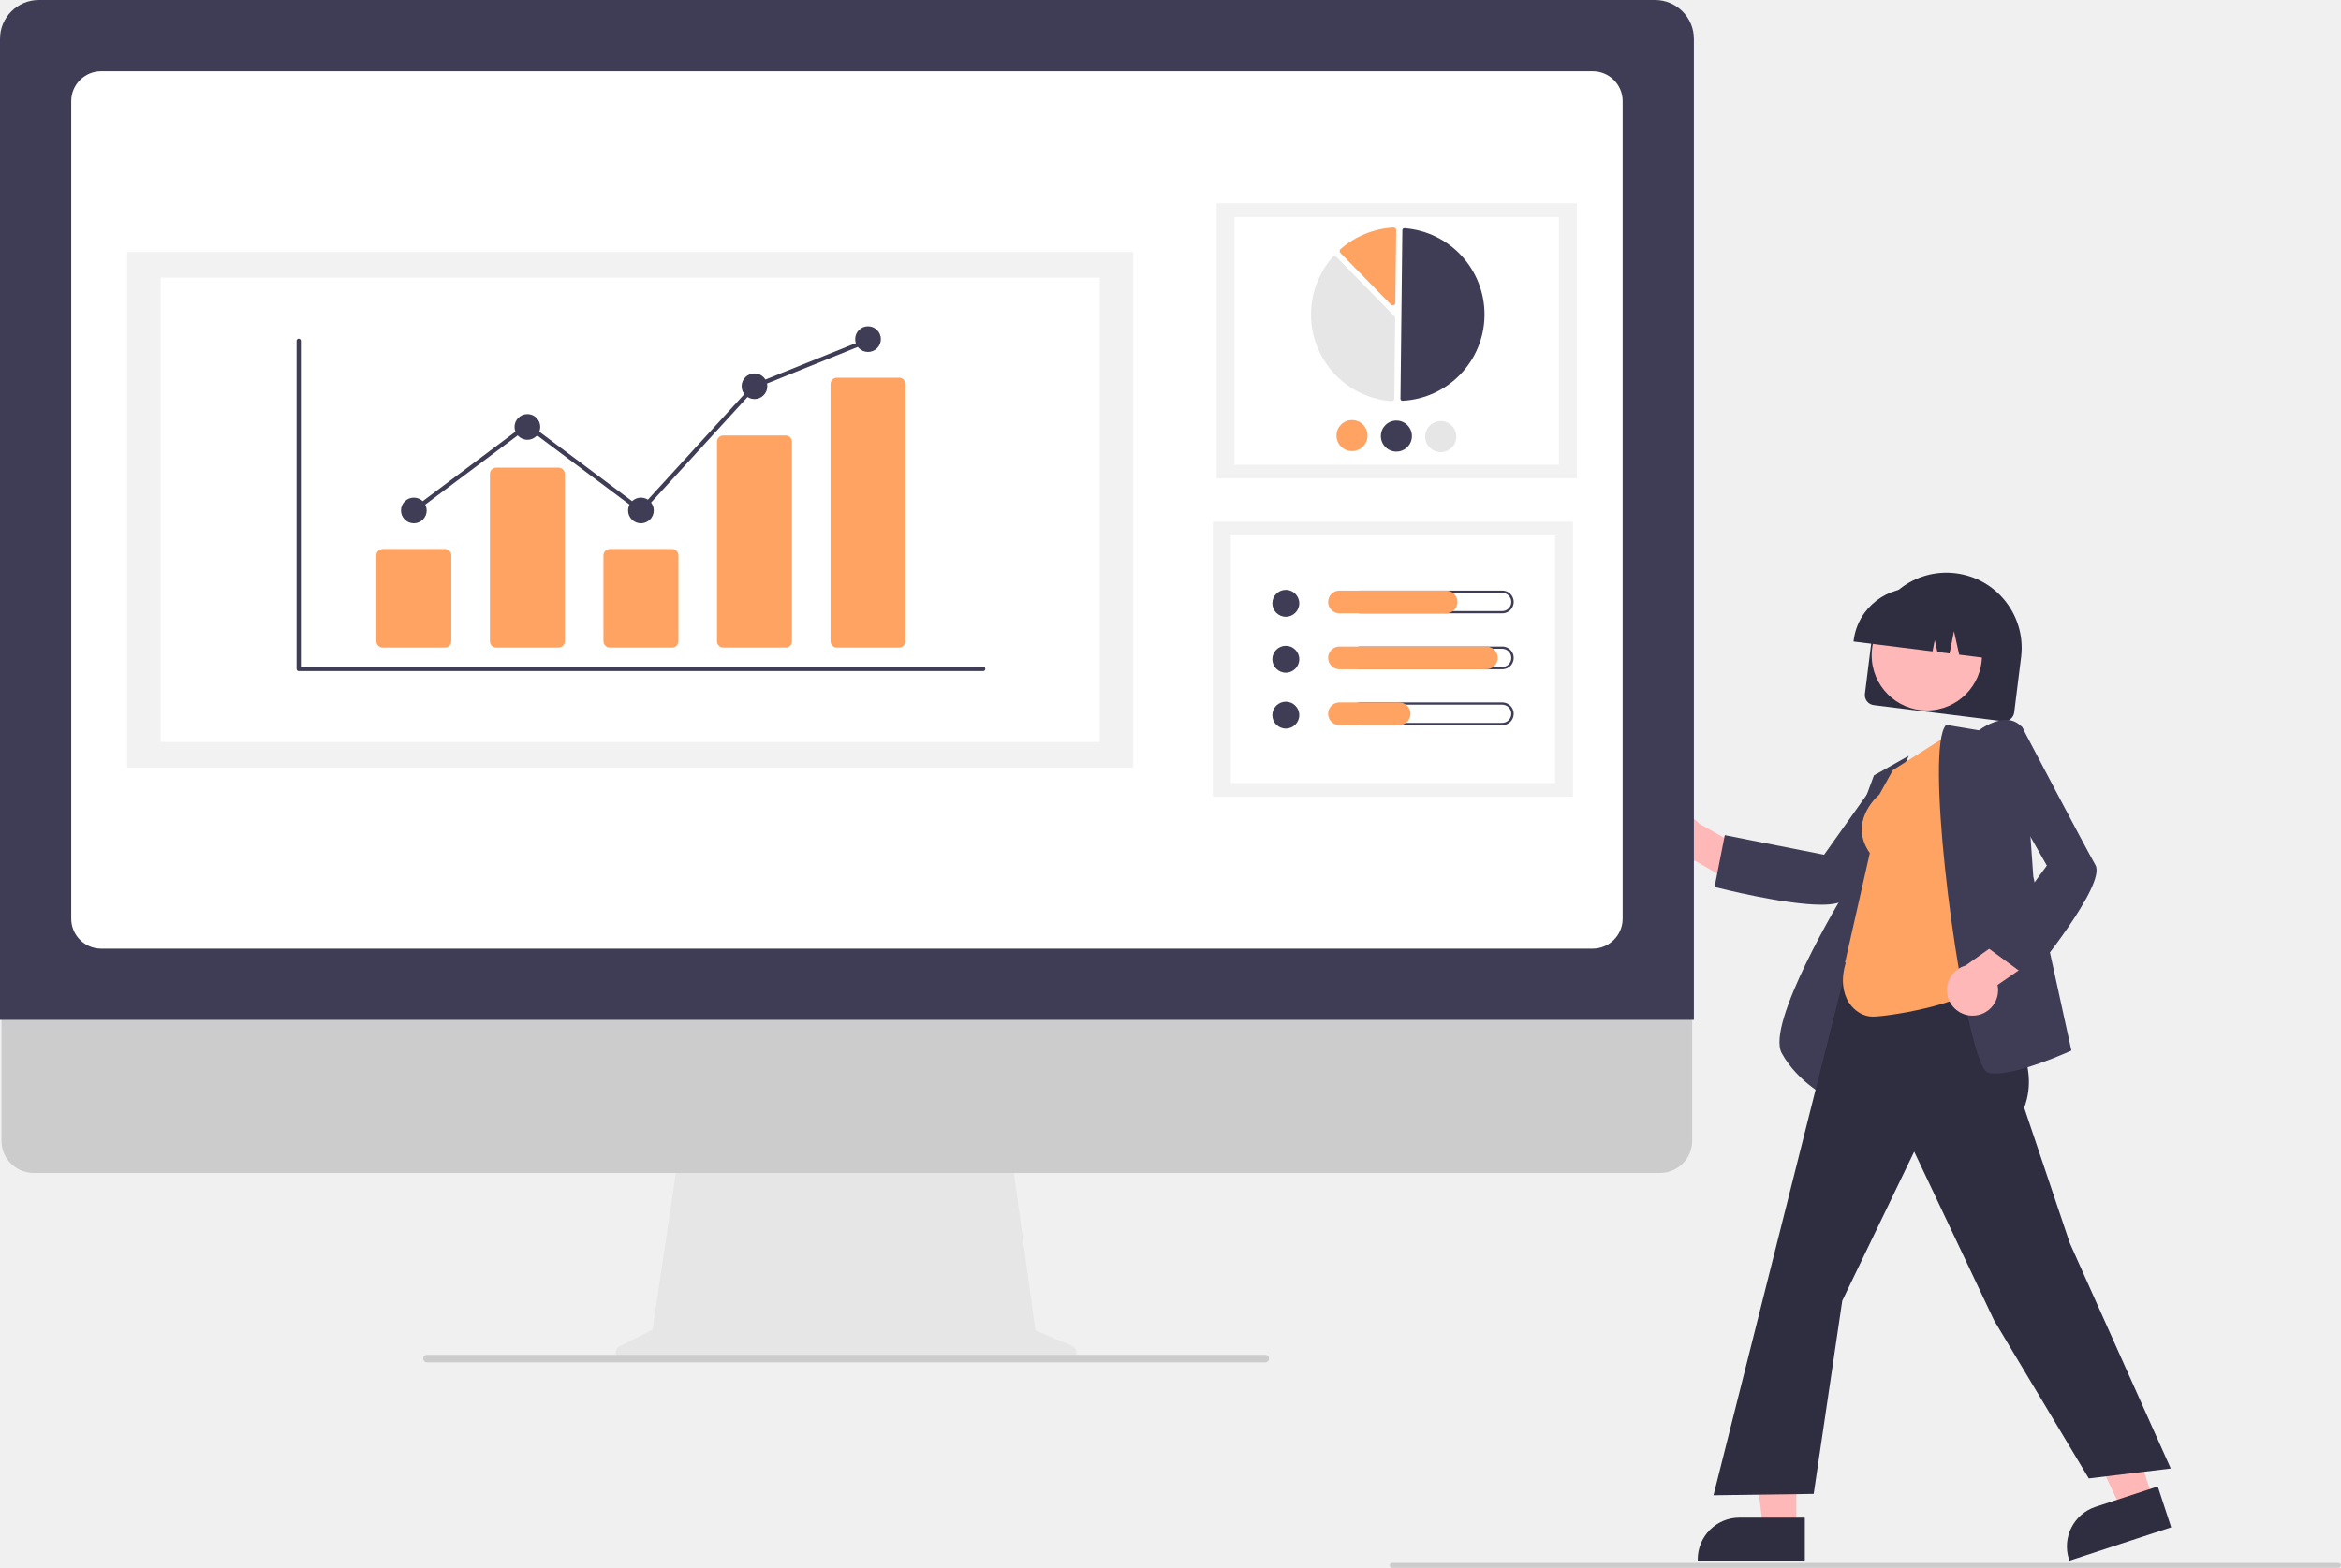
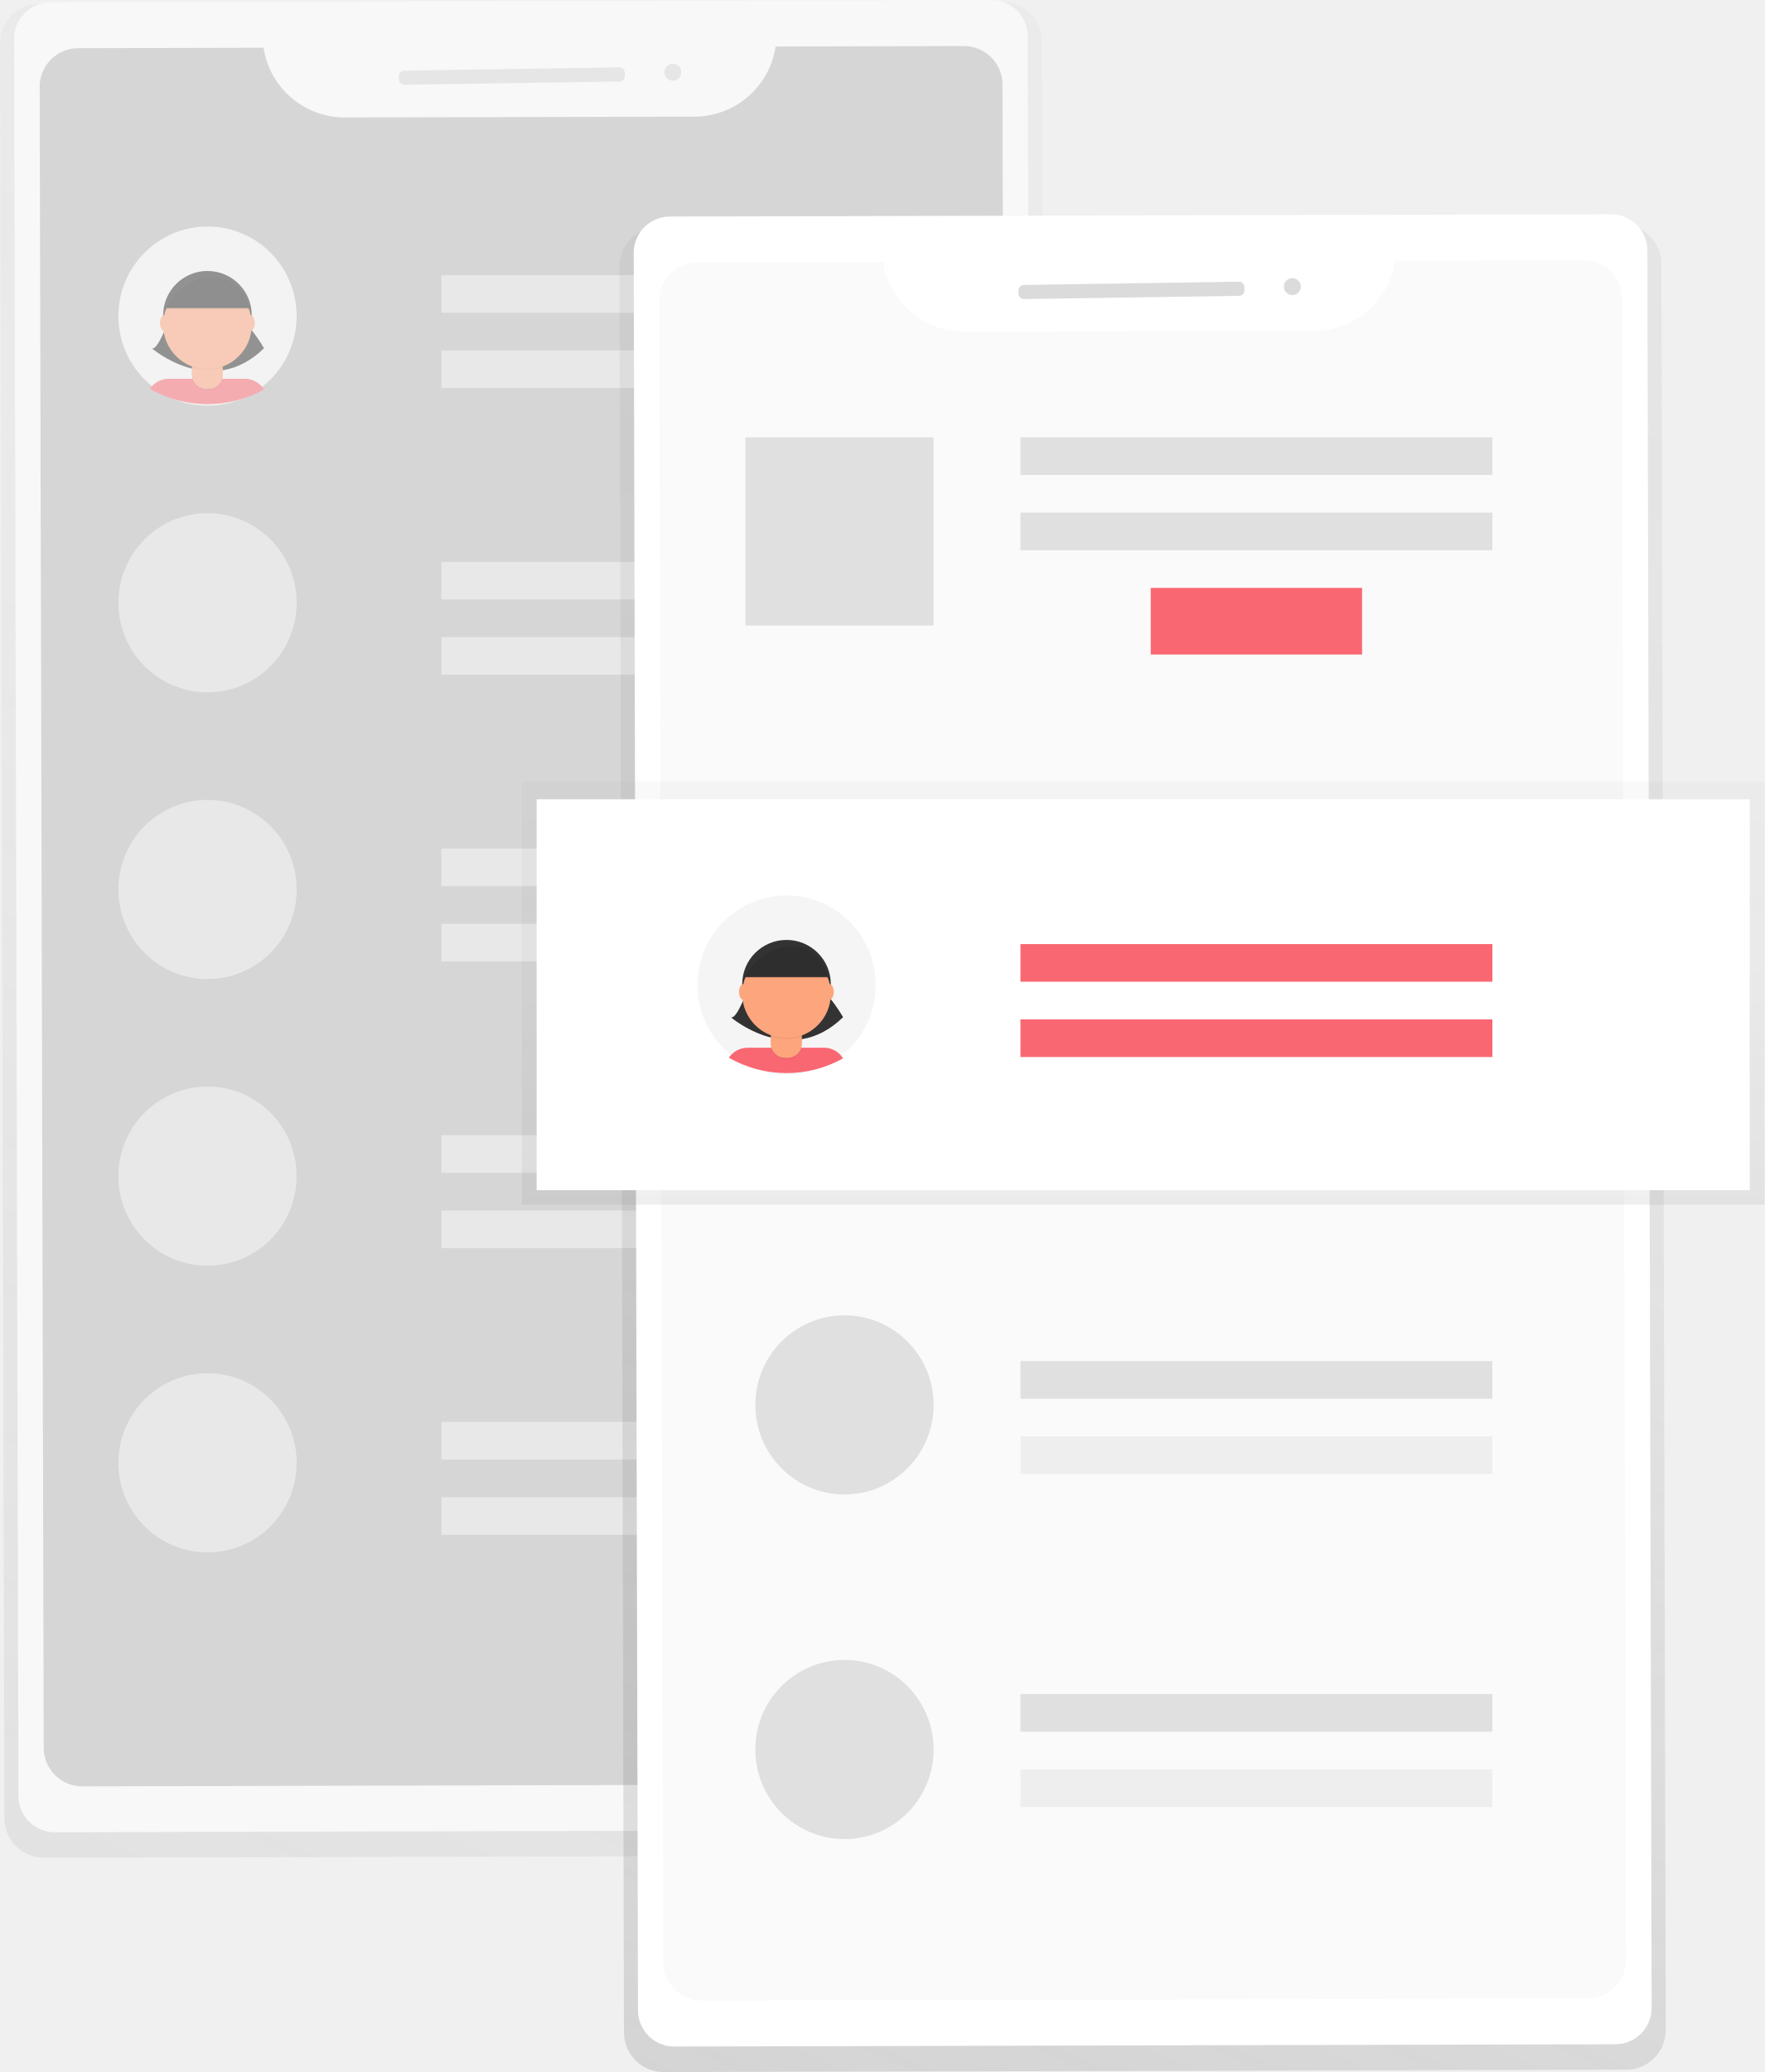
- <svg xmlns="http://www.w3.org/2000/svg" id="fab53ecb-c04a-44eb-8d92-23f87bdb6c81" data-name="Layer 1" width="942.547" height="631.439" viewBox="0 0 942.547 631.439">
-   <path d="M879.59,413.72l2.798-22.427a30.285,30.285,0,0,1,60.103,7.498l-2.798,22.427a4.073,4.073,0,0,1-4.54,3.533l-52.03-6.491A4.073,4.073,0,0,1,879.59,413.72Z" transform="translate(-128.7264 -134.2805)" fill="#2f2e41" />
-   <circle cx="775.786" cy="263.927" r="22.204" fill="#ffb8b8" />
-   <path d="M875.055,392.201a23.984,23.984,0,0,1,26.738-20.806l4.486.56a23.983,23.983,0,0,1,20.806,26.738l-.056.449-9.479-1.183-2.104-9.456L913.67,397.474l-4.899-.611-1.061-4.771-.896,4.527-31.815-3.969Z" transform="translate(-128.7264 -134.2805)" fill="#2f2e41" />
-   <path d="M795.916,477.411a10.228,10.228,0,0,0,15.284,3.515L831.367,492.74l10.168-10.504-28.714-16.283a10.283,10.283,0,0,0-16.905,11.459Z" transform="translate(-128.7264 -134.2805)" fill="#ffb8b8" />
-   <path d="M862.013,498.639c-14.875,0-41.052-6.659-42.501-7.031l-.458-.117,4.12-20.859,39.982,7.897,21.721-30.587,24.937-2.535-.696.916c-.324.427-32.47,42.743-37.472,49.842C870.382,497.956,866.776,498.639,862.013,498.639Z" transform="translate(-128.7264 -134.2805)" fill="#3f3d56" />
-   <path d="M866.001,576.928l-.595-.284c-.127-.061-12.765-6.208-19.311-18.209-6.515-11.944,23.983-62.612,26.117-66.128l.031-16.091L883.213,446.595l13.992-7.908L885.192,466.716Z" transform="translate(-128.7264 -134.2805)" fill="#3f3d56" />
-   <polygon points="723.257 615.591 709.885 615.59 703.523 564.011 723.259 564.012 723.257 615.591" fill="#ffb8b8" />
-   <path d="M855.393,762.833l-43.118-.002v-.545A16.784,16.784,0,0,1,829.058,745.504h.001l26.335.001Z" transform="translate(-128.7264 -134.2805)" fill="#2f2e41" />
-   <polygon points="866.891 603.872 854.184 608.035 832.077 561.002 850.832 554.857 866.891 603.872" fill="#ffb8b8" />
-   <path d="M1002.895,749.408,961.92,762.833l-.17-.518a16.784,16.784,0,0,1,10.722-21.174l.001-0,25.026-8.199Z" transform="translate(-128.7264 -134.2805)" fill="#2f2e41" />
-   <path d="M969.726,729.72l-38.12-63.641L899.426,598.086l-28.958,60.061-11.504,77.788-40.343.561.159-.631L880.517,490.553l48.352,7.224-2.201,31.916,1.311,1.864c10.923,15.517,22.216,31.56,15.739,48.854l18.362,54.522,40.646,90.786Z" transform="translate(-128.7264 -134.2805)" fill="#2f2e41" />
-   <path d="M882.726,543.72c-7.006,0-15-8-10.853-21.658l-.269-.194,9.961-44.008c-8.693-12.432,2.768-22.691,3.842-23.608l5.471-9.847,24.138-15.308L927.229,530.57l-.181.173C918.228,539.182,888.604,543.72,882.726,543.72Z" transform="translate(-128.7264 -134.2805)" fill="#ffa363" />
-   <path d="M932.159,566.617a11.881,11.881,0,0,1-2.851-.302c-.939-.235-2.458-1.431-4.807-9.077-9.336-30.397-20.359-121.86-12.351-130.811l.183-.205,13.149,2.191c1.093-.807,6.829-4.811,12.121-4.114a8.033,8.033,0,0,1,5.497,3.249l.091.119,4.189,59.594,15.346,70.131-.368.167C961.466,557.966,942.303,566.617,932.159,566.617Z" transform="translate(-128.7264 -134.2805)" fill="#3f3d56" />
-   <path d="M923.317,543.324a10.228,10.228,0,0,0,9.662-12.353l19.249-13.258-5.204-13.662-26.92,19.104a10.283,10.283,0,0,0,3.212,20.169Z" transform="translate(-128.7264 -134.2805)" fill="#ffb8b8" />
-   <path d="M945.876,528.337l-17.146-12.573,24.101-32.864L934.336,450.261l8.275-23.661.535,1.019c.249.475,24.948,47.527,29.257,55.067,4.483,7.844-24.97,43.761-26.226,45.285Z" transform="translate(-128.7264 -134.2805)" fill="#3f3d56" />
-   <path d="M560.206,676.255l-14.592-6.144-10.01-73.151H402.299L391.449,669.812l-13.055,6.527a3.1,3.1,0,0,0,1.387,5.873H559.003A3.1,3.1,0,0,0,560.206,676.255Z" transform="translate(-128.7264 -134.2805)" fill="#e6e6e6" />
-   <path d="M797.098,606.692H142.268a12.973,12.973,0,0,1-12.944-12.973V501.379h680.718v92.34A12.974,12.974,0,0,1,797.098,606.692Z" transform="translate(-128.7264 -134.2805)" fill="#ccc" />
-   <path d="M810.726,545.021h-682V149.92A15.657,15.657,0,0,1,144.366,134.28H795.087a15.657,15.657,0,0,1,15.64,15.639Z" transform="translate(-128.7264 -134.2805)" fill="#3f3d56" />
-   <path d="M769.993,516.344H169.46a12.07,12.07,0,0,1-12.057-12.057v-329.274a12.071,12.071,0,0,1,12.057-12.057H769.993a12.071,12.071,0,0,1,12.057,12.057v329.274A12.07,12.07,0,0,1,769.993,516.344Z" transform="translate(-128.7264 -134.2805)" fill="#fff" />
-   <path d="M638.146,682.975l-337.448,0a1.567,1.567,0,0,1-1.539-1.134,1.529,1.529,0,0,1,1.477-1.919l337.385,0a1.615,1.615,0,0,1,1.616,1.194A1.528,1.528,0,0,1,638.146,682.975Z" transform="translate(-128.7264 -134.2805)" fill="#ccc" />
-   <rect x="489.86" y="81.909" width="144.996" height="110.773" fill="#f2f2f2" />
-   <rect x="497.065" y="87.414" width="130.586" height="99.765" fill="#fff" />
-   <path d="M693.377,295.695q.026 0.0.052-.001a34.817,34.817,0,0,0,.779-69.489.794.794,0,0,0-.601.208.786.786,0,0,0-.257.576l-.761,67.902a.797.797,0,0,0,.788.804Z" transform="translate(-128.7264 -134.2805)" fill="#3f3d56" />
-   <path d="M666.072,237.433a1.025,1.025,0,0,1,.72.307l23.376,23.906a1.014,1.014,0,0,1,.291.725l-.364,32.491a1.011,1.011,0,0,1-.33.74,1.026,1.026,0,0,1-.771.268,35.044,35.044,0,0,1-23.7-58.091,1.026,1.026,0,0,1,.741-.347Q666.053,237.433,666.072,237.433Z" transform="translate(-128.7264 -134.2805)" fill="#e6e6e6" />
-   <path d="M689.842,225.927a1.029,1.029,0,0,1,.699.286,1.011,1.011,0,0,1,.314.748l-.329,29.316a1.021,1.021,0,0,1-1.75.702L668.378,236.118a1.023,1.023,0,0,1,.055-1.482,35.118,35.118,0,0,1,21.346-8.708C689.8,225.927,689.821,225.927,689.842,225.927Z" transform="translate(-128.7264 -134.2805)" fill="#ffa363" />
-   <path d="M679.334,309.775a6.253,6.253,0,1,1-6.183-6.323A6.261,6.261,0,0,1,679.334,309.775Z" transform="translate(-128.7264 -134.2805)" fill="#ffa363" />
-   <path d="M697.199,309.976a6.253,6.253,0,1,1-6.183-6.323A6.261,6.261,0,0,1,697.199,309.976Z" transform="translate(-128.7264 -134.2805)" fill="#3f3d56" />
-   <path d="M715.065,310.176a6.253,6.253,0,1,1-6.183-6.323A6.261,6.261,0,0,1,715.065,310.176Z" transform="translate(-128.7264 -134.2805)" fill="#e6e6e6" />
-   <rect x="488.333" y="210.116" width="144.996" height="110.773" fill="#f2f2f2" />
-   <rect x="495.538" y="215.621" width="130.586" height="99.765" fill="#fff" />
-   <circle cx="517.695" cy="242.988" r="5.422" fill="#3f3d56" />
-   <path d="M733.539,373.049a3.677,3.677,0,1,1,0,7.354H676.513a3.677,3.677,0,1,1,0-7.354h57.026m0-.901H676.513a4.578,4.578,0,1,0,0,9.155h57.026a4.578,4.578,0,1,0,0-9.155Z" transform="translate(-128.7264 -134.2805)" fill="#3f3d56" />
-   <path d="M711.038,381.304h-42.928a4.578,4.578,0,1,1,0-9.155h42.928a4.578,4.578,0,0,1,0,9.155Z" transform="translate(-128.7264 -134.2805)" fill="#ffa363" />
-   <circle cx="517.695" cy="265.503" r="5.422" fill="#3f3d56" />
-   <path d="M733.539,395.564a3.677,3.677,0,1,1,0,7.354H676.513a3.677,3.677,0,1,1,0-7.354h57.026m0-.901H676.513a4.578,4.578,0,1,0,0,9.155h57.026a4.578,4.578,0,1,0,0-9.155Z" transform="translate(-128.7264 -134.2805)" fill="#3f3d56" />
-   <path d="M727.248,403.819h-59.139a4.578,4.578,0,1,1,0-9.155h59.139a4.578,4.578,0,0,1,0,9.155Z" transform="translate(-128.7264 -134.2805)" fill="#ffa363" />
-   <circle cx="517.695" cy="288.018" r="5.422" fill="#3f3d56" />
-   <path d="M733.539,418.079a3.677,3.677,0,1,1,0,7.354H676.513a3.677,3.677,0,1,1,0-7.354h57.026m0-.901H676.513a4.578,4.578,0,1,0,0,9.155h57.026a4.578,4.578,0,1,0,0-9.155Z" transform="translate(-128.7264 -134.2805)" fill="#3f3d56" />
-   <path d="M692.125,426.334H668.109a4.578,4.578,0,1,1,0-9.155H692.125a4.578,4.578,0,0,1,0,9.155Z" transform="translate(-128.7264 -134.2805)" fill="#ffa363" />
-   <rect x="51.188" y="101.508" width="405.093" height="207.61" fill="#f2f2f2" />
-   <rect x="64.692" y="111.824" width="378.087" height="186.978" fill="#fff" />
-   <path d="M524.614,404.557H248.996a.863.863,0,0,1-.863-.863V271.591a.863.863,0,1,1,1.725,0V402.832H524.614a.863.863,0,0,1,0,1.725Z" transform="translate(-128.7264 -134.2805)" fill="#3f3d56" />
-   <path d="M307.884,395.069H282.815a2.563,2.563,0,0,1-2.561-2.56V357.952a2.563,2.563,0,0,1,2.561-2.56h25.069a2.563,2.563,0,0,1,2.561,2.56v34.557A2.563,2.563,0,0,1,307.884,395.069Z" transform="translate(-128.7264 -134.2805)" fill="#ffa363" />
-   <path d="M353.599,395.069H328.531a2.563,2.563,0,0,1-2.561-2.56V325.174a2.563,2.563,0,0,1,2.561-2.56h25.069a2.563,2.563,0,0,1,2.561,2.56v67.334A2.563,2.563,0,0,1,353.599,395.069Z" transform="translate(-128.7264 -134.2805)" fill="#ffa363" />
-   <path d="M399.315,395.069H374.246a2.563,2.563,0,0,1-2.561-2.56V357.952a2.563,2.563,0,0,1,2.561-2.56h25.069a2.563,2.563,0,0,1,2.561,2.56v34.557A2.563,2.563,0,0,1,399.315,395.069Z" transform="translate(-128.7264 -134.2805)" fill="#ffa363" />
-   <path d="M445.031,395.069H419.962a2.507,2.507,0,0,1-2.561-2.444V312.12a2.507,2.507,0,0,1,2.561-2.444h25.069a2.507,2.507,0,0,1,2.561,2.444v80.505A2.507,2.507,0,0,1,445.031,395.069Z" transform="translate(-128.7264 -134.2805)" fill="#ffa363" />
-   <path d="M490.746,395.069H465.678a2.563,2.563,0,0,1-2.561-2.56V288.947a2.563,2.563,0,0,1,2.561-2.56H490.746a2.563,2.563,0,0,1,2.561,2.56V392.509A2.563,2.563,0,0,1,490.746,395.069Z" transform="translate(-128.7264 -134.2805)" fill="#ffa363" />
-   <circle cx="166.623" cy="205.585" r="5.175" fill="#3f3d56" />
-   <circle cx="212.339" cy="171.945" r="5.175" fill="#3f3d56" />
-   <circle cx="258.054" cy="205.585" r="5.175" fill="#3f3d56" />
-   <circle cx="303.77" cy="155.556" r="5.175" fill="#3f3d56" />
-   <circle cx="349.486" cy="136.58" r="5.175" fill="#3f3d56" />
-   <polygon points="258.163 206.744 212.339 172.421 167.14 206.275 166.106 204.895 212.339 170.265 257.945 204.425 303.266 154.83 303.447 154.756 349.163 136.337 349.808 137.937 304.274 156.283 258.163 206.744" fill="#3f3d56" />
-   <path d="M1070.274,765.72h-381a1,1,0,0,1,0-2h381a1,1,0,0,1,0,2Z" transform="translate(-128.7264 -134.2805)" fill="#ccc" />
+ <svg xmlns="http://www.w3.org/2000/svg" xmlns:xlink="http://www.w3.org/1999/xlink" id="174006fb-eaae-4ceb-a44a-e510ad2f60cc" data-name="Layer 1" width="664" height="779.55" viewBox="0 0 664 779.55">
+   <defs>
+     <linearGradient id="d9979445-c859-4563-868f-1ee7be59ec9d" x1="324.23" y1="775.01" x2="630.7" y2="51.33" gradientTransform="translate(-13.63 -2.04) rotate(-0.14)" gradientUnits="userSpaceOnUse">
+       <stop offset="0" stop-color="gray" stop-opacity="0.25" />
+       <stop offset="0.54" stop-color="gray" stop-opacity="0.12" />
+       <stop offset="1" stop-color="gray" stop-opacity="0.1" />
+     </linearGradient>
+     <linearGradient id="4c4610df-9cbb-435b-8695-e49ccdd3dd10" x1="557.77" y1="856.45" x2="863.06" y2="135.54" xlink:href="#d9979445-c859-4563-868f-1ee7be59ec9d" />
+     <linearGradient id="1e21244c-e8bd-41cb-ba71-2767c5207691" x1="430.18" y1="453.24" x2="430.18" y2="294.18" gradientTransform="matrix(1, 0, 0, 1, 0, 0)" xlink:href="#d9979445-c859-4563-868f-1ee7be59ec9d" />
+   </defs>
+   <g opacity="0.5">
+     <path d="M645.11,60.78l-362.25.88A14.89,14.89,0,0,0,268,76.57l1.65,667.73a14.89,14.89,0,0,0,14.93,14.85l362.25-.88a14.89,14.89,0,0,0,14.85-14.92L660,75.62A14.89,14.89,0,0,0,645.11,60.78Z" transform="translate(-268 -60.22)" fill="url(#d9979445-c859-4563-868f-1ee7be59ec9d)" />
+     <rect x="274.12" y="60.65" width="381.44" height="688.5" rx="13.64" ry="13.64" transform="translate(-268.98 -59.09) rotate(-0.14)" fill="#fff" />
+     <path d="M645.62,251h0l-.38-159a14.49,14.49,0,0,0-14.52-14.45l-70.85.17a30.92,30.92,0,0,1-30.41,26.38l-131.75.32a30.92,30.92,0,0,1-30.54-26.23l-69.79.17a14.49,14.49,0,0,0-14.45,14.52l.39,160.34,1.13,464.66A14.49,14.49,0,0,0,299,732.3l333.34-.81A14.49,14.49,0,0,0,646.75,717Z" transform="translate(-268 -60.22)" fill="#bbb" />
+     <rect x="418.12" y="86.18" width="85" height="5.31" rx="2" ry="2" transform="translate(-269.28 -53.29) rotate(-0.86)" fill="#dbdbdb" />
+     <circle cx="521.17" cy="87.39" r="3.19" transform="translate(-269.25 -52.38) rotate(-0.86)" fill="#dbdbdb" />
+     <rect x="166.1" y="103.52" width="177.59" height="14.16" fill="#e0e0e0" />
+     <rect x="166.1" y="131.84" width="177.59" height="14.16" fill="#e0e0e0" />
+     <ellipse cx="78.09" cy="118.92" rx="33.54" ry="33.7" fill="#f5f5f5" />
+     <path d="M360.54,202.73H331.45a8.67,8.67,0,0,0-7.08,3.76,43.63,43.63,0,0,0,43,.24A8.66,8.66,0,0,0,360.54,202.73Z" transform="translate(-268 -60.22)" fill="#f96772" />
+     <path d="M331.69,180s-4.26,12.4-6.59,11.24c0,0,22.44,19.38,42.25,0A59.07,59.07,0,0,0,358.82,180Z" transform="translate(-268 -60.22)" fill="#333" />
+     <circle cx="78.07" cy="118.62" r="16.67" fill="#333" />
+     <path d="M72.21,136.73H83.84a0,0,0,0,1,0,0v4.52a5.34,5.34,0,0,1-5.34,5.34h-1a5.34,5.34,0,0,1-5.34-5.34v-4.52A0,0,0,0,1,72.21,136.73Z" opacity="0.1" />
+     <path d="M73.44,136.45h9.18a1.23,1.23,0,0,1,1.23,1.23V141a5.34,5.34,0,0,1-5.34,5.34h-1A5.34,5.34,0,0,1,72.21,141v-3.29A1.23,1.23,0,0,1,73.44,136.45Z" fill="#fda57d" />
+     <path d="M340.24,198.35a16.73,16.73,0,0,0,11.63,0V197H340.24Z" transform="translate(-268 -60.22)" opacity="0.1" />
+     <circle cx="78.07" cy="122.24" r="16.67" fill="#fda57d" />
+     <path d="M330.14,176.13h31.78s-2.71-12.83-14.73-12S330.14,176.13,330.14,176.13Z" transform="translate(-268 -60.22)" fill="#333" />
+     <ellipse cx="61.75" cy="121.53" rx="1.55" ry="2.91" fill="#fda57d" />
+     <ellipse cx="94.31" cy="121.53" rx="1.55" ry="2.91" fill="#fda57d" />
+     <path d="M330.14,176.57h31.78s-2.71-12.83-14.73-12S330.14,176.57,330.14,176.57Z" transform="translate(-268 -60.22)" opacity="0.1" />
+     <rect x="166.1" y="211.38" width="177.59" height="14.16" fill="#e0e0e0" />
+     <rect x="166.1" y="239.7" width="177.59" height="14.16" fill="#e0e0e0" />
+     <ellipse cx="78.09" cy="226.78" rx="33.54" ry="33.7" fill="#e0e0e0" />
+     <rect x="166.1" y="319.24" width="177.59" height="14.16" fill="#e0e0e0" />
+     <rect x="166.1" y="347.56" width="177.59" height="14.16" fill="#e0e0e0" />
+     <ellipse cx="78.09" cy="334.64" rx="33.54" ry="33.7" fill="#e0e0e0" />
+     <rect x="166.1" y="427.1" width="177.59" height="14.16" fill="#e0e0e0" />
+     <rect x="166.1" y="455.42" width="177.59" height="14.16" fill="#e0e0e0" />
+     <ellipse cx="78.09" cy="442.5" rx="33.54" ry="33.7" fill="#e0e0e0" />
+     <rect x="166.1" y="534.96" width="177.59" height="14.16" fill="#e0e0e0" />
+     <rect x="166.1" y="563.28" width="177.59" height="14.16" fill="#e0e0e0" />
+     <ellipse cx="78.09" cy="550.36" rx="33.54" ry="33.7" fill="#e0e0e0" />
+   </g>
+   <path d="M878.26,144.67,516,145.55a14.89,14.89,0,0,0-14.85,14.92l1.65,664.46a14.89,14.89,0,0,0,14.93,14.85L880,838.9A14.89,14.89,0,0,0,894.83,824l-1.65-664.46A14.89,14.89,0,0,0,878.26,144.67Z" transform="translate(-268 -60.22)" fill="url(#4c4610df-9cbb-435b-8695-e49ccdd3dd10)" />
+   <rect x="507.27" y="141.27" width="381.44" height="688.5" rx="13.64" ry="13.64" transform="translate(-269.18 -58.52) rotate(-0.14)" fill="#fff" />
+   <path id="9f21819d-df43-48b3-835e-9020276cbed3" data-name="&lt;Path&gt;" d="M878.77,332.71l-.38-160.13a14.49,14.49,0,0,0-14.52-14.45L793,158.3a30.92,30.92,0,0,1-30.41,26.38L630.85,185a30.92,30.92,0,0,1-30.54-26.23l-69.79.17a14.49,14.49,0,0,0-14.45,14.52l.39,160.34" transform="translate(-268 -60.22)" fill="#fafafa" />
+   <path id="c36a71a1-8927-4a8e-aa0b-340c78108d04" data-name="&lt;Path&gt;" d="M516.46,333.81l1.13,464.66a14.49,14.49,0,0,0,14.52,14.45l333.34-.81a14.49,14.49,0,0,0,14.45-14.52l-1.14-466" transform="translate(-268 -60.22)" fill="#fafafa" />
+   <rect x="280.5" y="164.53" width="70.82" height="70.82" fill="#e0e0e0" />
+   <g opacity="0.5">
+     <rect x="196.37" y="294.18" width="467.63" height="159.07" fill="url(#1e21244c-e8bd-41cb-ba71-2767c5207691)" />
+   </g>
+   <rect x="201.94" y="300.72" width="456.5" height="147.08" fill="#fff" />
+   <rect x="384" y="355.19" width="177.59" height="14.16" fill="#f96772" />
+   <rect x="384" y="383.52" width="177.59" height="14.16" fill="#f96772" />
+   <rect x="384" y="512.08" width="177.59" height="14.16" fill="#e0e0e0" />
+   <rect x="384" y="540.4" width="177.59" height="14.16" fill="#eee" />
+   <rect x="433.03" y="221.18" width="79.53" height="25.06" fill="#f96772" />
+   <ellipse cx="295.99" cy="370.59" rx="33.54" ry="33.7" fill="#f5f5f5" />
+   <path d="M578.44,454.4H549.34a8.67,8.67,0,0,0-7.08,3.76,43.63,43.63,0,0,0,43,.24A8.66,8.66,0,0,0,578.44,454.4Z" transform="translate(-268 -60.22)" fill="#f96772" />
+   <path d="M549.59,431.68s-4.26,12.4-6.59,11.24c0,0,22.44,19.38,42.25,0a59.07,59.07,0,0,0-8.53-11.24Z" transform="translate(-268 -60.22)" fill="#333" />
+   <circle cx="295.97" cy="370.3" r="16.67" fill="#333" />
+   <path d="M290.11,388.41h11.63a0,0,0,0,1,0,0v4.52a5.34,5.34,0,0,1-5.34,5.34h-1a5.34,5.34,0,0,1-5.34-5.34v-4.52A0,0,0,0,1,290.11,388.41Z" opacity="0.1" />
+   <path d="M291.34,388.13h9.18a1.23,1.23,0,0,1,1.23,1.23v3.29A5.34,5.34,0,0,1,296.4,398h-1a5.34,5.34,0,0,1-5.34-5.34v-3.29a1.23,1.23,0,0,1,1.23-1.23Z" fill="#fda57d" />
+   <path d="M558.13,450a16.73,16.73,0,0,0,11.63,0v-1.43H558.13Z" transform="translate(-268 -60.22)" opacity="0.1" />
+   <circle cx="295.97" cy="373.91" r="16.67" fill="#fda57d" />
+   <path d="M548,427.81h31.78s-2.71-12.83-14.73-12S548,427.81,548,427.81Z" transform="translate(-268 -60.22)" fill="#333" />
+   <ellipse cx="279.65" cy="373.2" rx="1.55" ry="2.91" fill="#fda57d" />
+   <ellipse cx="312.2" cy="373.2" rx="1.55" ry="2.91" fill="#fda57d" />
+   <path d="M548,428.24h31.78s-2.71-12.83-14.73-12S548,428.24,548,428.24Z" transform="translate(-268 -60.22)" opacity="0.1" />
+   <ellipse cx="317.78" cy="528.57" rx="33.54" ry="33.7" fill="#e0e0e0" />
+   <ellipse cx="317.78" cy="658.22" rx="33.54" ry="33.7" fill="#e0e0e0" />
+   <rect x="384" y="637.37" width="177.59" height="14.16" fill="#e0e0e0" />
+   <rect x="384" y="665.69" width="177.59" height="14.16" fill="#eee" />
+   <rect x="384" y="164.53" width="177.59" height="14.16" fill="#e0e0e0" />
+   <rect x="384" y="192.86" width="177.59" height="14.16" fill="#e0e0e0" />
+   <rect x="651.27" y="166.8" width="85" height="5.31" rx="2" ry="2" transform="translate(-270.47 -49.77) rotate(-0.86)" fill="#dbdbdb" />
+   <circle cx="754.32" cy="168.02" r="3.19" transform="translate(-270.44 -48.86) rotate(-0.86)" fill="#dbdbdb" />
</svg>
